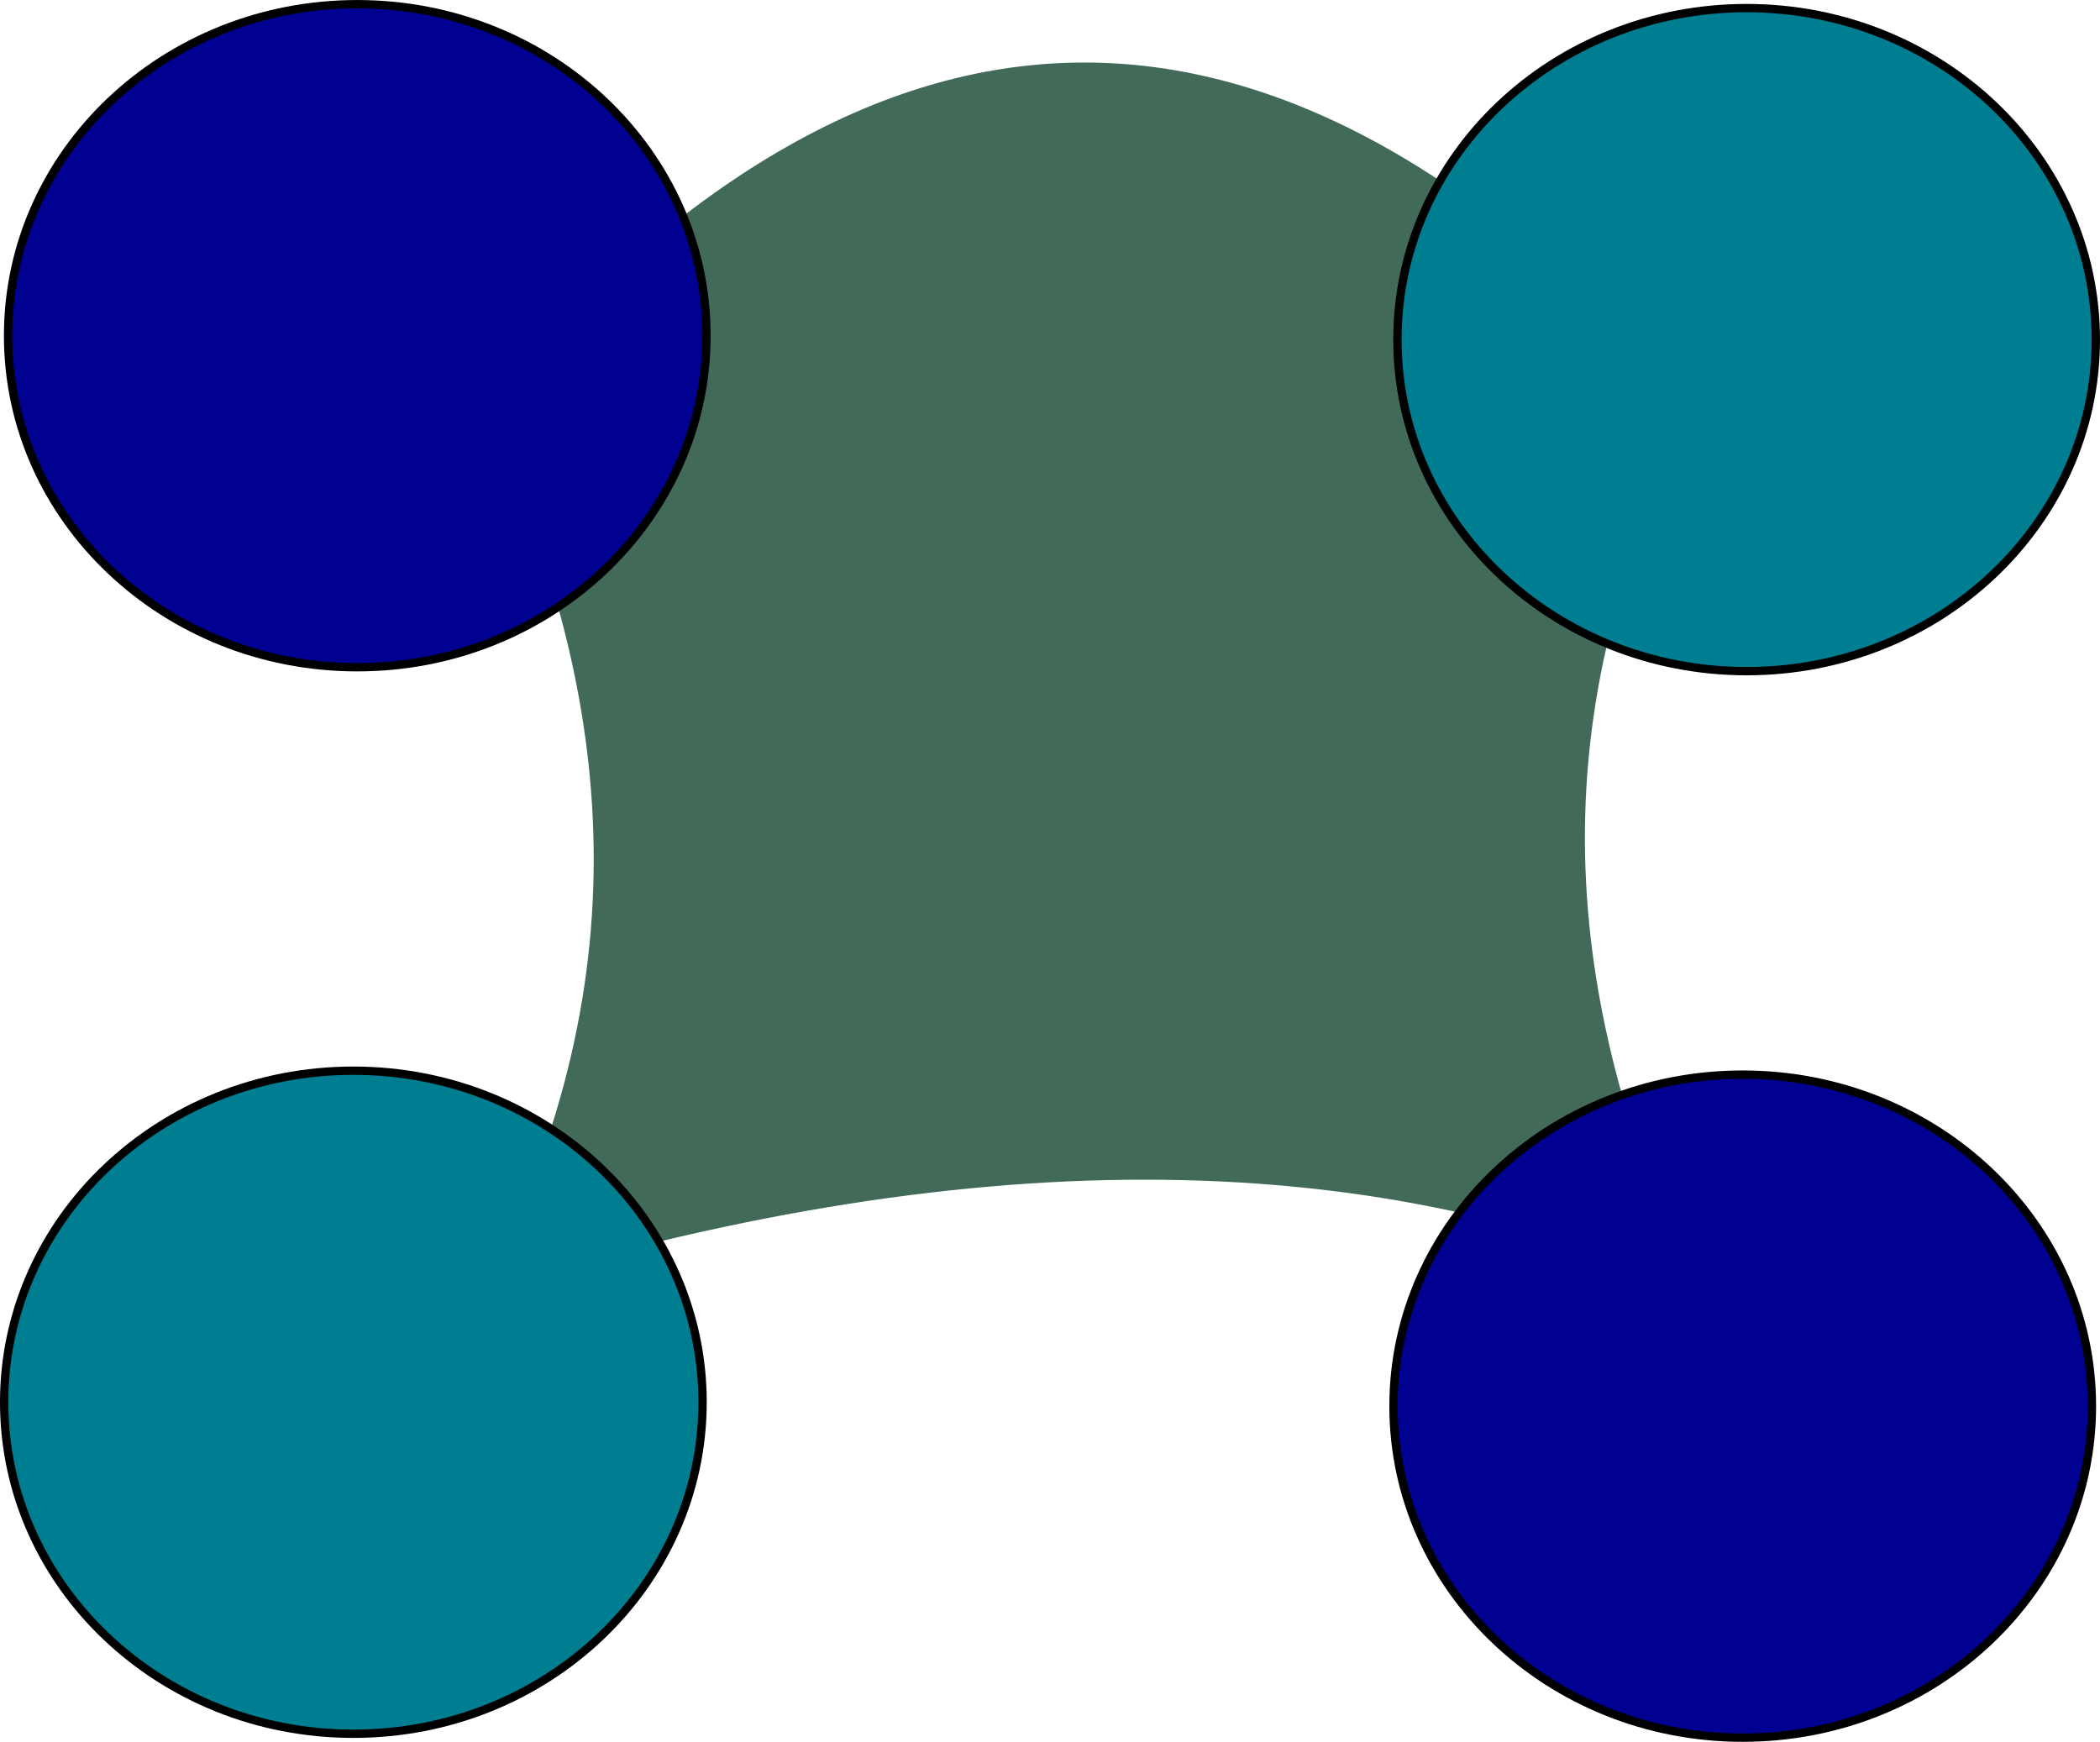
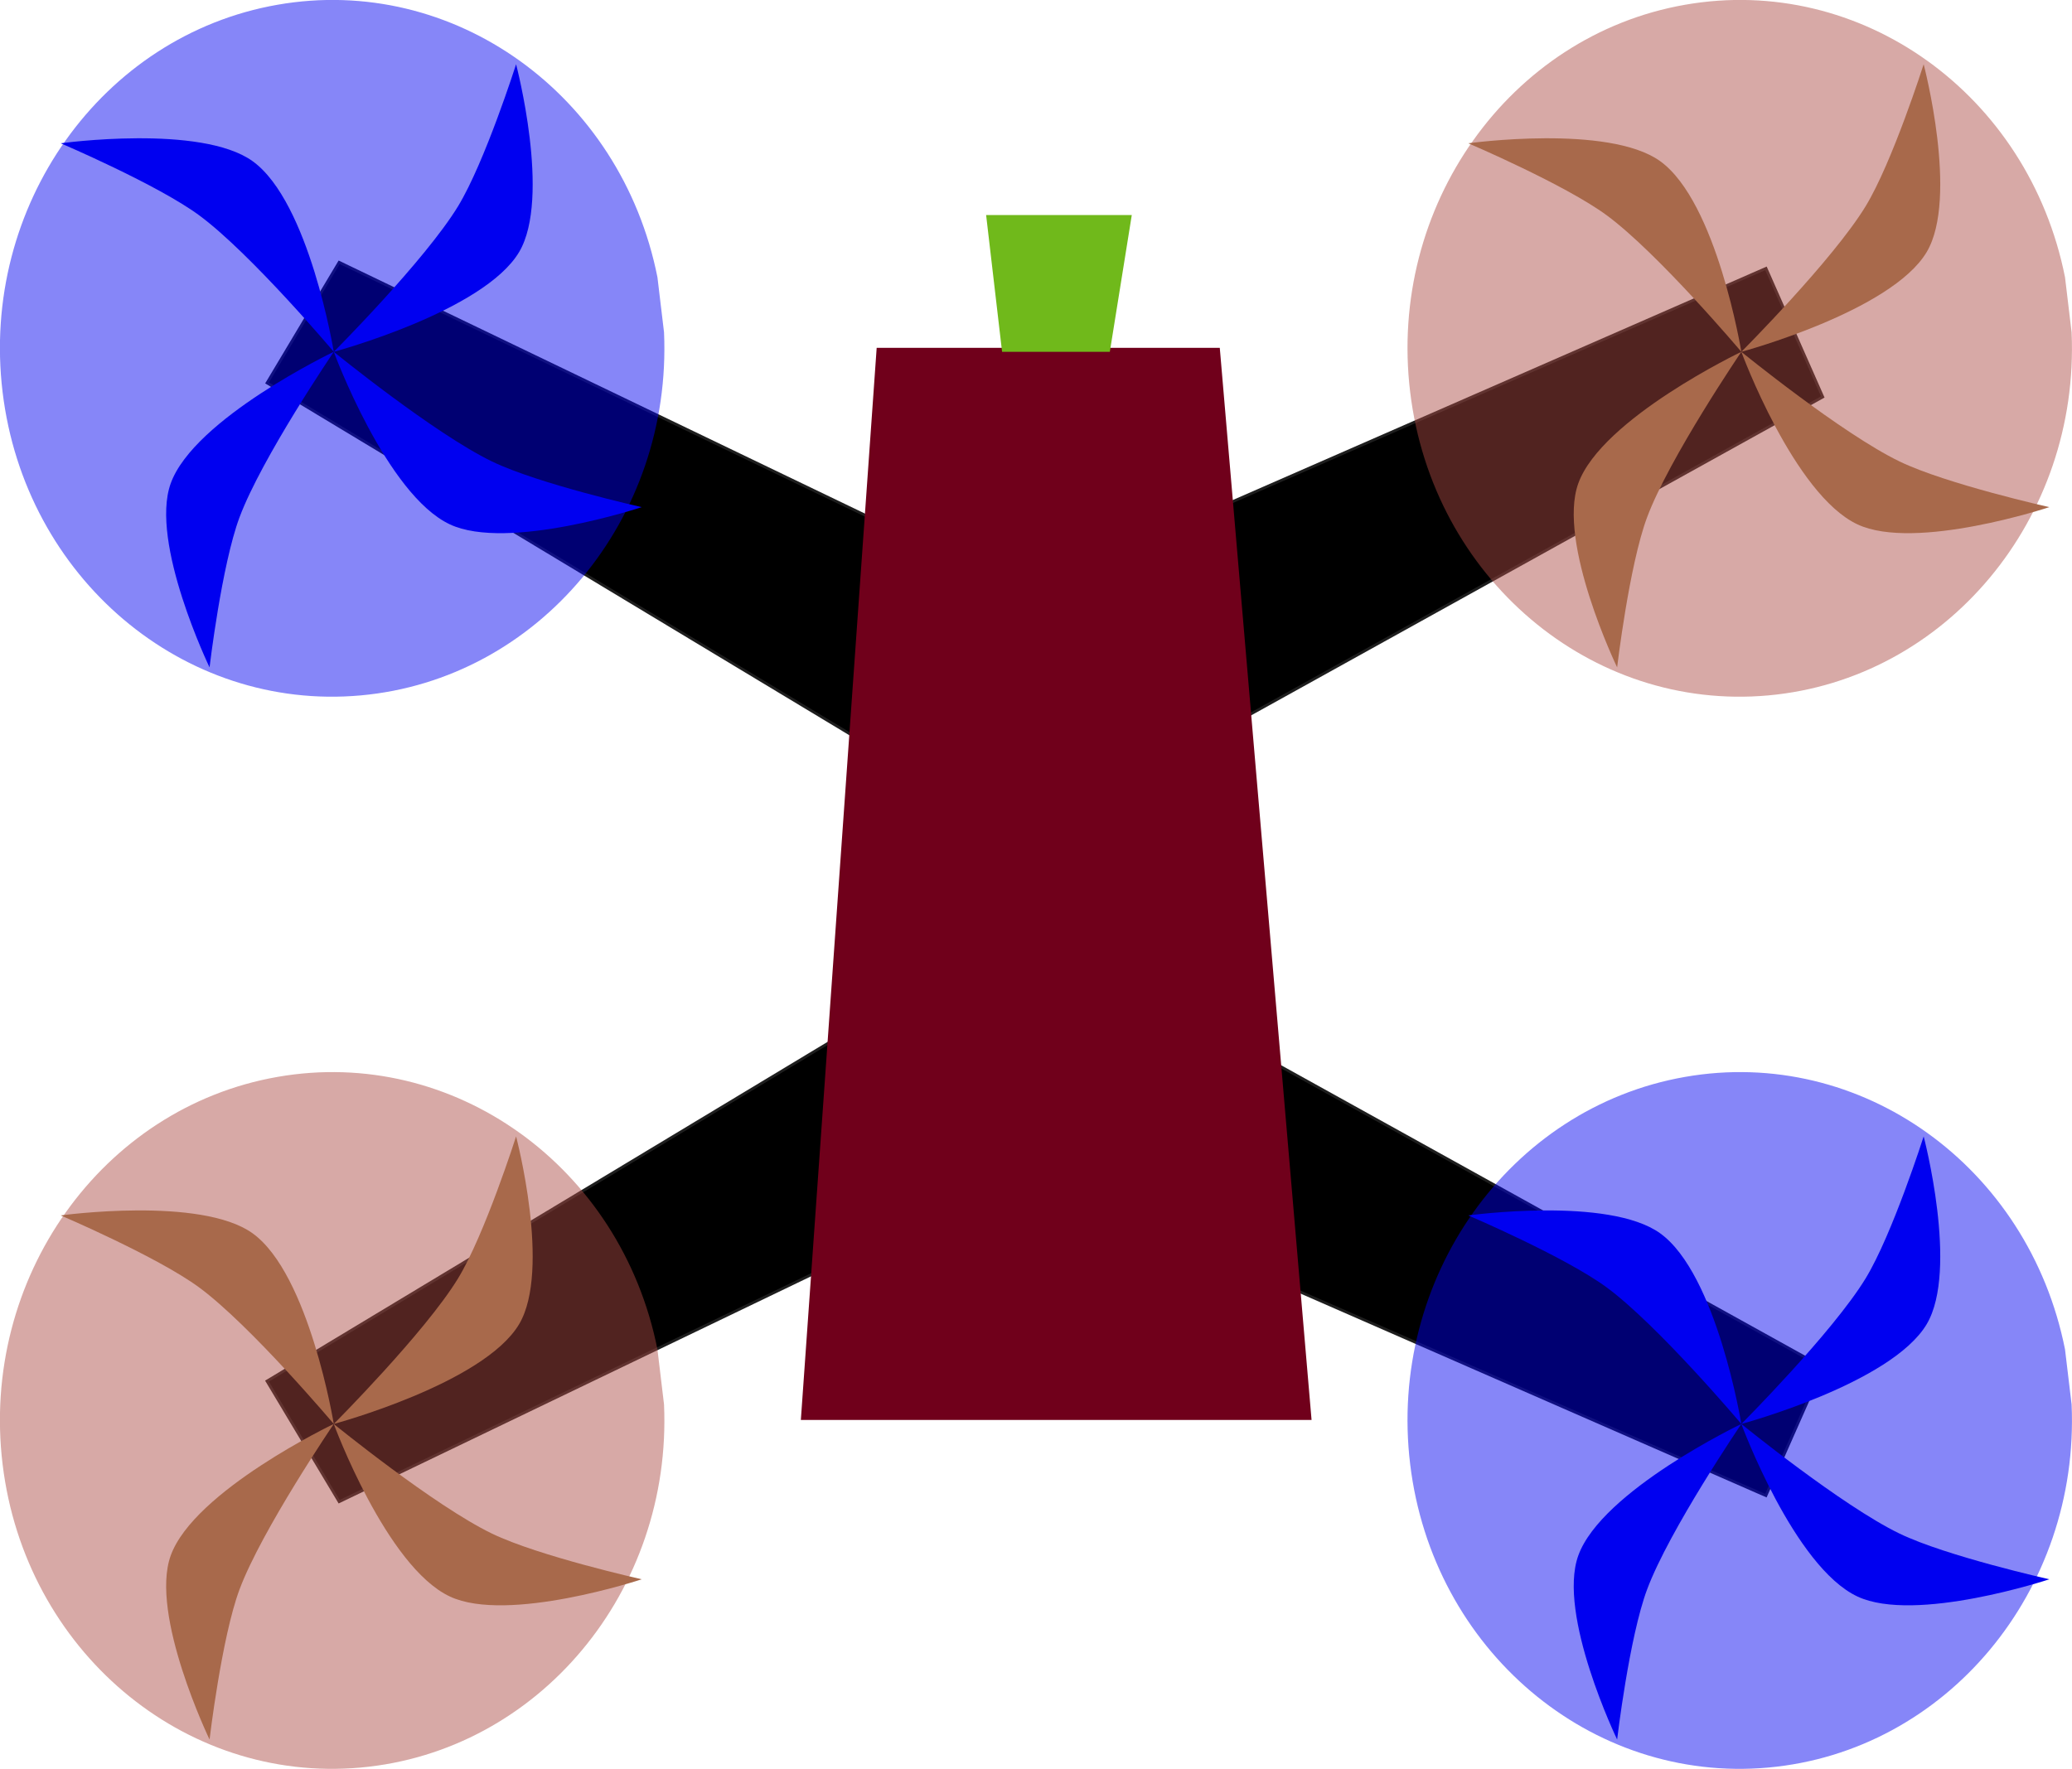
- <svg xmlns="http://www.w3.org/2000/svg" width="25.221mm" height="20.922mm" viewBox="0 0 25.221 20.922" version="1.1" id="svg8">
+ <svg xmlns="http://www.w3.org/2000/svg" width="24.537mm" height="20.953mm" viewBox="0 0 24.537 20.953" version="1.1" id="svg8">
  <defs id="defs2" />
-   <g id="layer1" transform="translate(-89.44307,-69.84076)">
+   <g id="layer1" transform="translate(-89.97484,-69.78908)" style="display:none">
    <path style="fill:#003821;fill-opacity:0.745;stroke:#000000;stroke-width:0;stroke-linecap:butt;stroke-linejoin:miter;stroke-miterlimit:4;stroke-dasharray:none;stroke-opacity:1" d="m 95.25,74.75 c 4.666,-5.419 9.508,-5.668 14.552,0 -2.01,3.887 -1.503,7.324 0,10.583 -3.969,-1.764 -8.819,-1.764 -14.552,0 1.965,-3.808 1.553,-7.277 0,-10.583 z" id="path4559" />
    <ellipse id="path3717" cx="93.734" cy="73.873" style="fill:#000091;fill-opacity:1;stroke:#000000;stroke-width:0.1;stroke-miterlimit:4;stroke-dasharray:none;stroke-opacity:1" rx="4.194" ry="3.982" />
    <ellipse id="path3717-3" cx="110.42" cy="73.92" style="fill:#007e91;fill-opacity:1;stroke:#000000;stroke-width:0.1;stroke-miterlimit:4;stroke-dasharray:none;stroke-opacity:1" rx="4.194" ry="3.982" />
    <ellipse id="path3717-9" cx="93.687" cy="86.683" style="fill:#007e91;fill-opacity:1;stroke:#000000;stroke-width:0.1;stroke-miterlimit:4;stroke-dasharray:none;stroke-opacity:1" rx="4.194" ry="3.982" />
    <ellipse id="path3717-3-7" cx="110.373" cy="86.73" style="fill:#000091;fill-opacity:1;stroke:#000000;stroke-width:0.1;stroke-miterlimit:4;stroke-dasharray:none;stroke-opacity:1" rx="4.194" ry="3.982" />
  </g>
+   <g id="layer2" transform="translate(-0.5317657,0.05167179)">
+     <g id="g1110">
+       <g transform="translate(17.15958,-0.01352252)" id="g1048">
+         <path id="path995" d="M -12.605,3.09 -5.548,6.484 -6.502,8.674 -13.443,4.492 Z" style="fill:#000000;fill-opacity:1;stroke:#000000;stroke-width:0.065;stroke-linecap:butt;stroke-linejoin:miter;stroke-miterlimit:4;stroke-dasharray:none;stroke-opacity:0.88" />
+         <path id="path995-2" d="M 4.937,4.657 -1.911,8.454 -3.148,6.41 4.277,3.162 Z" style="fill:#000000;fill-opacity:1;stroke:#000000;stroke-width:0.065;stroke-linecap:butt;stroke-linejoin:miter;stroke-miterlimit:4;stroke-dasharray:none;stroke-opacity:0.88" />
+         <path id="path995-4" d="m -12.605,17.729 7.057,-3.394 -0.954,-2.19 -6.942,4.182 z" style="fill:#000000;fill-opacity:1;stroke:#000000;stroke-width:0.065;stroke-linecap:butt;stroke-linejoin:miter;stroke-miterlimit:4;stroke-dasharray:none;stroke-opacity:0.88" />
+         <path id="path995-2-3" d="m 4.937,16.162 -6.848,-3.797 -1.237,2.044 7.424,3.248 z" style="fill:#000000;fill-opacity:1;stroke:#000000;stroke-width:0.065;stroke-linecap:butt;stroke-linejoin:miter;stroke-miterlimit:4;stroke-dasharray:none;stroke-opacity:0.88" />
+         <path id="path1030" d="m -6.246,4.082 h 4.063 l 1.087,12.7 h -6.048 z" style="fill:#70001b;fill-opacity:1;stroke:none;stroke-width:0.1;stroke-linecap:butt;stroke-linejoin:miter;stroke-miterlimit:4;stroke-dasharray:none;stroke-opacity:1" />
+         <path id="path1032" d="m -4.95,2.509 h 1.725 l -0.26,1.62 h -1.276 z" style="fill:#70b91b;fill-opacity:1;stroke:none;stroke-width:0.265px;stroke-linecap:butt;stroke-linejoin:miter;stroke-opacity:1" />
+       </g>
+       <g transform="translate(16.8761,0.0337245)" id="g963">
+         <path style="fill:#ab4b44;fill-opacity:0.475;stroke:none;stroke-width:0.218;stroke-miterlimit:4;stroke-dasharray:none" id="path872-6" d="M 8.188,3.851 A 3.934,4.126 0 0 1 4.596,8.152 3.934,4.126 0 0 1 0.355,4.558 3.934,4.126 0 0 1 3.61,-0.029 3.934,4.126 0 0 1 8.11,3.199" />
+         <path style="fill:#a8694b;fill-opacity:1;stroke:none;stroke-width:0.111;stroke-linecap:butt;stroke-linejoin:miter;stroke-miterlimit:4;stroke-dasharray:none;stroke-opacity:1" d="m 4.277,4.082 c 0,0 -0.289,-1.774 -0.961,-2.258 C 2.704,1.383 1.044,1.612 1.044,1.612 c 0,0 1.145,0.489 1.639,0.853 0.611,0.451 1.593,1.616 1.593,1.616 z" id="path835-6" />
+         <path style="fill:#a8694b;fill-opacity:1;stroke:none;stroke-width:0.111;stroke-linecap:butt;stroke-linejoin:miter;stroke-miterlimit:4;stroke-dasharray:none;stroke-opacity:1" d="m 4.277,4.082 c 0,0 1.776,-0.477 2.195,-1.182 0.381,-0.642 -0.036,-2.224 -0.036,-2.224 0,0 -0.371,1.164 -0.688,1.683 C 5.356,3.001 4.277,4.082 4.277,4.082 Z" id="path835-2-9" />
+         <path style="fill:#a8694b;fill-opacity:1;stroke:none;stroke-width:0.111;stroke-linecap:butt;stroke-linejoin:miter;stroke-miterlimit:4;stroke-dasharray:none;stroke-opacity:1" d="m 4.277,4.082 c 0,0 0.622,1.691 1.375,2.044 0.685,0.322 2.272,-0.204 2.272,-0.204 0,0 -1.219,-0.273 -1.773,-0.541 C 5.464,5.049 4.277,4.082 4.277,4.082 Z" id="path835-0-4" />
+         <path style="fill:#a8694b;fill-opacity:1;stroke:none;stroke-width:0.111;stroke-linecap:butt;stroke-linejoin:miter;stroke-miterlimit:4;stroke-dasharray:none;stroke-opacity:1" d="m 4.277,4.082 c 0,0 -1.654,0.79 -1.931,1.559 -0.252,0.699 0.46,2.179 0.46,2.179 0,0 0.143,-1.211 0.355,-1.778 C 3.423,5.339 4.277,4.082 4.277,4.082 Z" id="path835-2-1-9" />
+       </g>
+       <g transform="translate(0.20735,12.73372)" id="g963-3">
+         <path style="fill:#ab4b44;fill-opacity:0.475;stroke:none;stroke-width:0.218;stroke-miterlimit:4;stroke-dasharray:none" id="path872-6-4" d="M 8.188,3.851 A 3.934,4.126 0 0 1 4.596,8.152 3.934,4.126 0 0 1 0.355,4.558 3.934,4.126 0 0 1 3.61,-0.029 3.934,4.126 0 0 1 8.11,3.199" />
+         <path style="fill:#a8694b;fill-opacity:1;stroke:none;stroke-width:0.111;stroke-linecap:butt;stroke-linejoin:miter;stroke-miterlimit:4;stroke-dasharray:none;stroke-opacity:1" d="m 4.277,4.082 c 0,0 -0.289,-1.774 -0.961,-2.258 C 2.704,1.383 1.044,1.612 1.044,1.612 c 0,0 1.145,0.489 1.639,0.853 0.611,0.451 1.593,1.616 1.593,1.616 z" id="path835-6-1" />
+         <path style="fill:#a8694b;fill-opacity:1;stroke:none;stroke-width:0.111;stroke-linecap:butt;stroke-linejoin:miter;stroke-miterlimit:4;stroke-dasharray:none;stroke-opacity:1" d="m 4.277,4.082 c 0,0 1.776,-0.477 2.195,-1.182 0.381,-0.642 -0.036,-2.224 -0.036,-2.224 0,0 -0.371,1.164 -0.688,1.683 C 5.356,3.001 4.277,4.082 4.277,4.082 Z" id="path835-2-9-7" />
+         <path style="fill:#a8694b;fill-opacity:1;stroke:none;stroke-width:0.111;stroke-linecap:butt;stroke-linejoin:miter;stroke-miterlimit:4;stroke-dasharray:none;stroke-opacity:1" d="m 4.277,4.082 c 0,0 0.622,1.691 1.375,2.044 0.685,0.322 2.272,-0.204 2.272,-0.204 0,0 -1.219,-0.273 -1.773,-0.541 C 5.464,5.049 4.277,4.082 4.277,4.082 Z" id="path835-0-4-1" />
+         <path style="fill:#a8694b;fill-opacity:1;stroke:none;stroke-width:0.111;stroke-linecap:butt;stroke-linejoin:miter;stroke-miterlimit:4;stroke-dasharray:none;stroke-opacity:1" d="m 4.277,4.082 c 0,0 -1.654,0.79 -1.931,1.559 -0.252,0.699 0.46,2.179 0.46,2.179 0,0 0.143,-1.211 0.355,-1.778 C 3.423,5.339 4.277,4.082 4.277,4.082 Z" id="path835-2-1-9-1" />
+       </g>
+       <g id="g879-5" transform="translate(16.8761,12.73372)">
+         <path style="fill:#0000f0;fill-opacity:0.475;stroke:none;stroke-width:0.218;stroke-miterlimit:4;stroke-dasharray:none" id="path872-9" d="M 8.188,3.851 A 3.934,4.126 0 0 1 4.596,8.152 3.934,4.126 0 0 1 0.355,4.558 3.934,4.126 0 0 1 3.61,-0.029 3.934,4.126 0 0 1 8.11,3.199" />
+         <path style="fill:#0000f0;fill-opacity:1;stroke:none;stroke-width:0.111;stroke-linecap:butt;stroke-linejoin:miter;stroke-miterlimit:4;stroke-dasharray:none;stroke-opacity:1" d="m 4.277,4.082 c 0,0 -0.289,-1.774 -0.961,-2.258 C 2.704,1.383 1.044,1.612 1.044,1.612 c 0,0 1.145,0.489 1.639,0.853 0.611,0.451 1.593,1.616 1.593,1.616 z" id="path835-4" />
+         <path style="fill:#0000f0;fill-opacity:1;stroke:none;stroke-width:0.111;stroke-linecap:butt;stroke-linejoin:miter;stroke-miterlimit:4;stroke-dasharray:none;stroke-opacity:1" d="m 4.277,4.082 c 0,0 1.776,-0.477 2.195,-1.182 0.381,-0.642 -0.036,-2.224 -0.036,-2.224 0,0 -0.371,1.164 -0.688,1.683 C 5.356,3.001 4.277,4.082 4.277,4.082 Z" id="path835-2-0" />
+         <path style="fill:#0000f0;fill-opacity:1;stroke:none;stroke-width:0.111;stroke-linecap:butt;stroke-linejoin:miter;stroke-miterlimit:4;stroke-dasharray:none;stroke-opacity:1" d="m 4.277,4.082 c 0,0 0.622,1.691 1.375,2.044 0.685,0.322 2.272,-0.204 2.272,-0.204 0,0 -1.219,-0.273 -1.773,-0.541 C 5.464,5.049 4.277,4.082 4.277,4.082 Z" id="path835-0-9" />
+         <path style="fill:#0000f0;fill-opacity:1;stroke:none;stroke-width:0.111;stroke-linecap:butt;stroke-linejoin:miter;stroke-miterlimit:4;stroke-dasharray:none;stroke-opacity:1" d="m 4.277,4.082 c 0,0 -1.654,0.79 -1.931,1.559 -0.252,0.699 0.46,2.179 0.46,2.179 0,0 0.143,-1.211 0.355,-1.778 C 3.423,5.339 4.277,4.082 4.277,4.082 Z" id="path835-2-1-8" />
+       </g>
+       <g transform="translate(0.2073495,0.0337245)" id="g879">
+         <path style="fill:#0000f0;fill-opacity:0.475;stroke:none;stroke-width:0.218;stroke-miterlimit:4;stroke-dasharray:none" id="path872" d="M 8.188,3.851 A 3.934,4.126 0 0 1 4.596,8.152 3.934,4.126 0 0 1 0.355,4.558 3.934,4.126 0 0 1 3.61,-0.029 3.934,4.126 0 0 1 8.11,3.199" />
+         <path style="fill:#0000f0;fill-opacity:1;stroke:none;stroke-width:0.111;stroke-linecap:butt;stroke-linejoin:miter;stroke-miterlimit:4;stroke-dasharray:none;stroke-opacity:1" d="m 4.277,4.082 c 0,0 -0.289,-1.774 -0.961,-2.258 C 2.704,1.383 1.044,1.612 1.044,1.612 c 0,0 1.145,0.489 1.639,0.853 0.611,0.451 1.593,1.616 1.593,1.616 z" id="path835" />
+         <path style="fill:#0000f0;fill-opacity:1;stroke:none;stroke-width:0.111;stroke-linecap:butt;stroke-linejoin:miter;stroke-miterlimit:4;stroke-dasharray:none;stroke-opacity:1" d="m 4.277,4.082 c 0,0 1.776,-0.477 2.195,-1.182 0.381,-0.642 -0.036,-2.224 -0.036,-2.224 0,0 -0.371,1.164 -0.688,1.683 C 5.356,3.001 4.277,4.082 4.277,4.082 Z" id="path835-2" />
+         <path style="fill:#0000f0;fill-opacity:1;stroke:none;stroke-width:0.111;stroke-linecap:butt;stroke-linejoin:miter;stroke-miterlimit:4;stroke-dasharray:none;stroke-opacity:1" d="m 4.277,4.082 c 0,0 0.622,1.691 1.375,2.044 0.685,0.322 2.272,-0.204 2.272,-0.204 0,0 -1.219,-0.273 -1.773,-0.541 C 5.464,5.049 4.277,4.082 4.277,4.082 Z" id="path835-0" />
+         <path style="fill:#0000f0;fill-opacity:1;stroke:none;stroke-width:0.111;stroke-linecap:butt;stroke-linejoin:miter;stroke-miterlimit:4;stroke-dasharray:none;stroke-opacity:1" d="m 4.277,4.082 c 0,0 -1.654,0.79 -1.931,1.559 -0.252,0.699 0.46,2.179 0.46,2.179 0,0 0.143,-1.211 0.355,-1.778 C 3.423,5.339 4.277,4.082 4.277,4.082 Z" id="path835-2-1" />
+       </g>
+     </g>
+   </g>
</svg>
